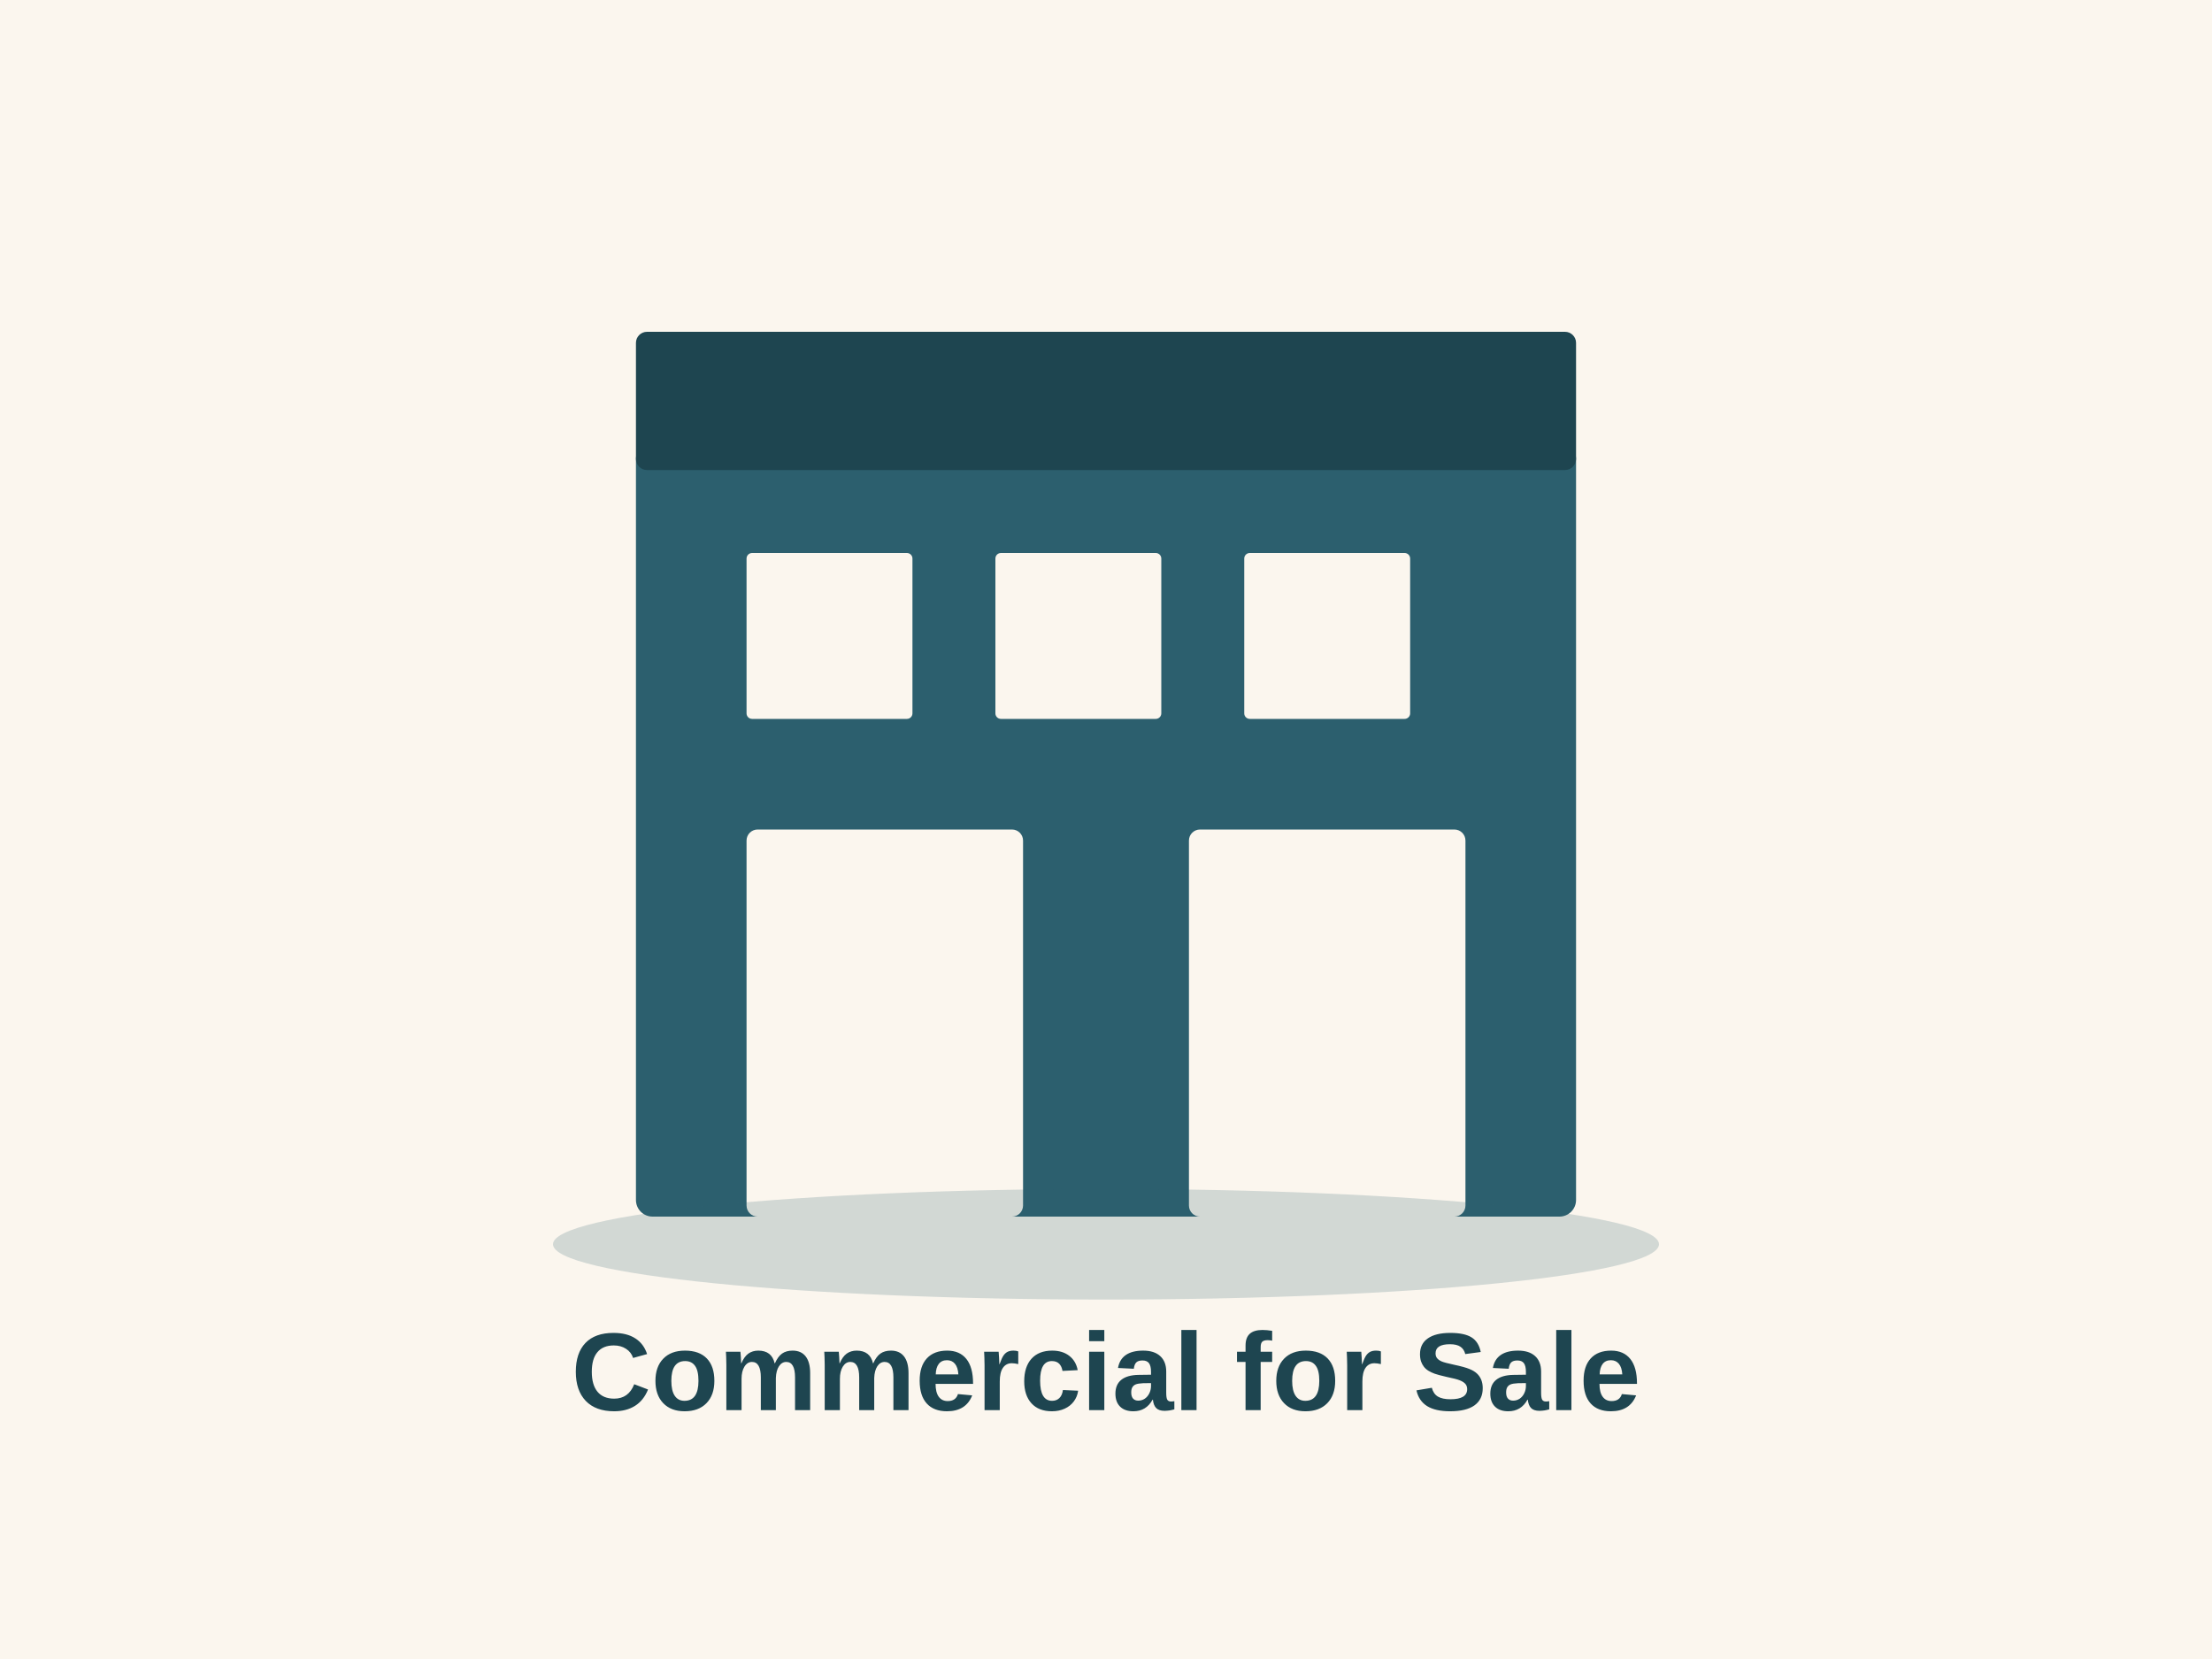
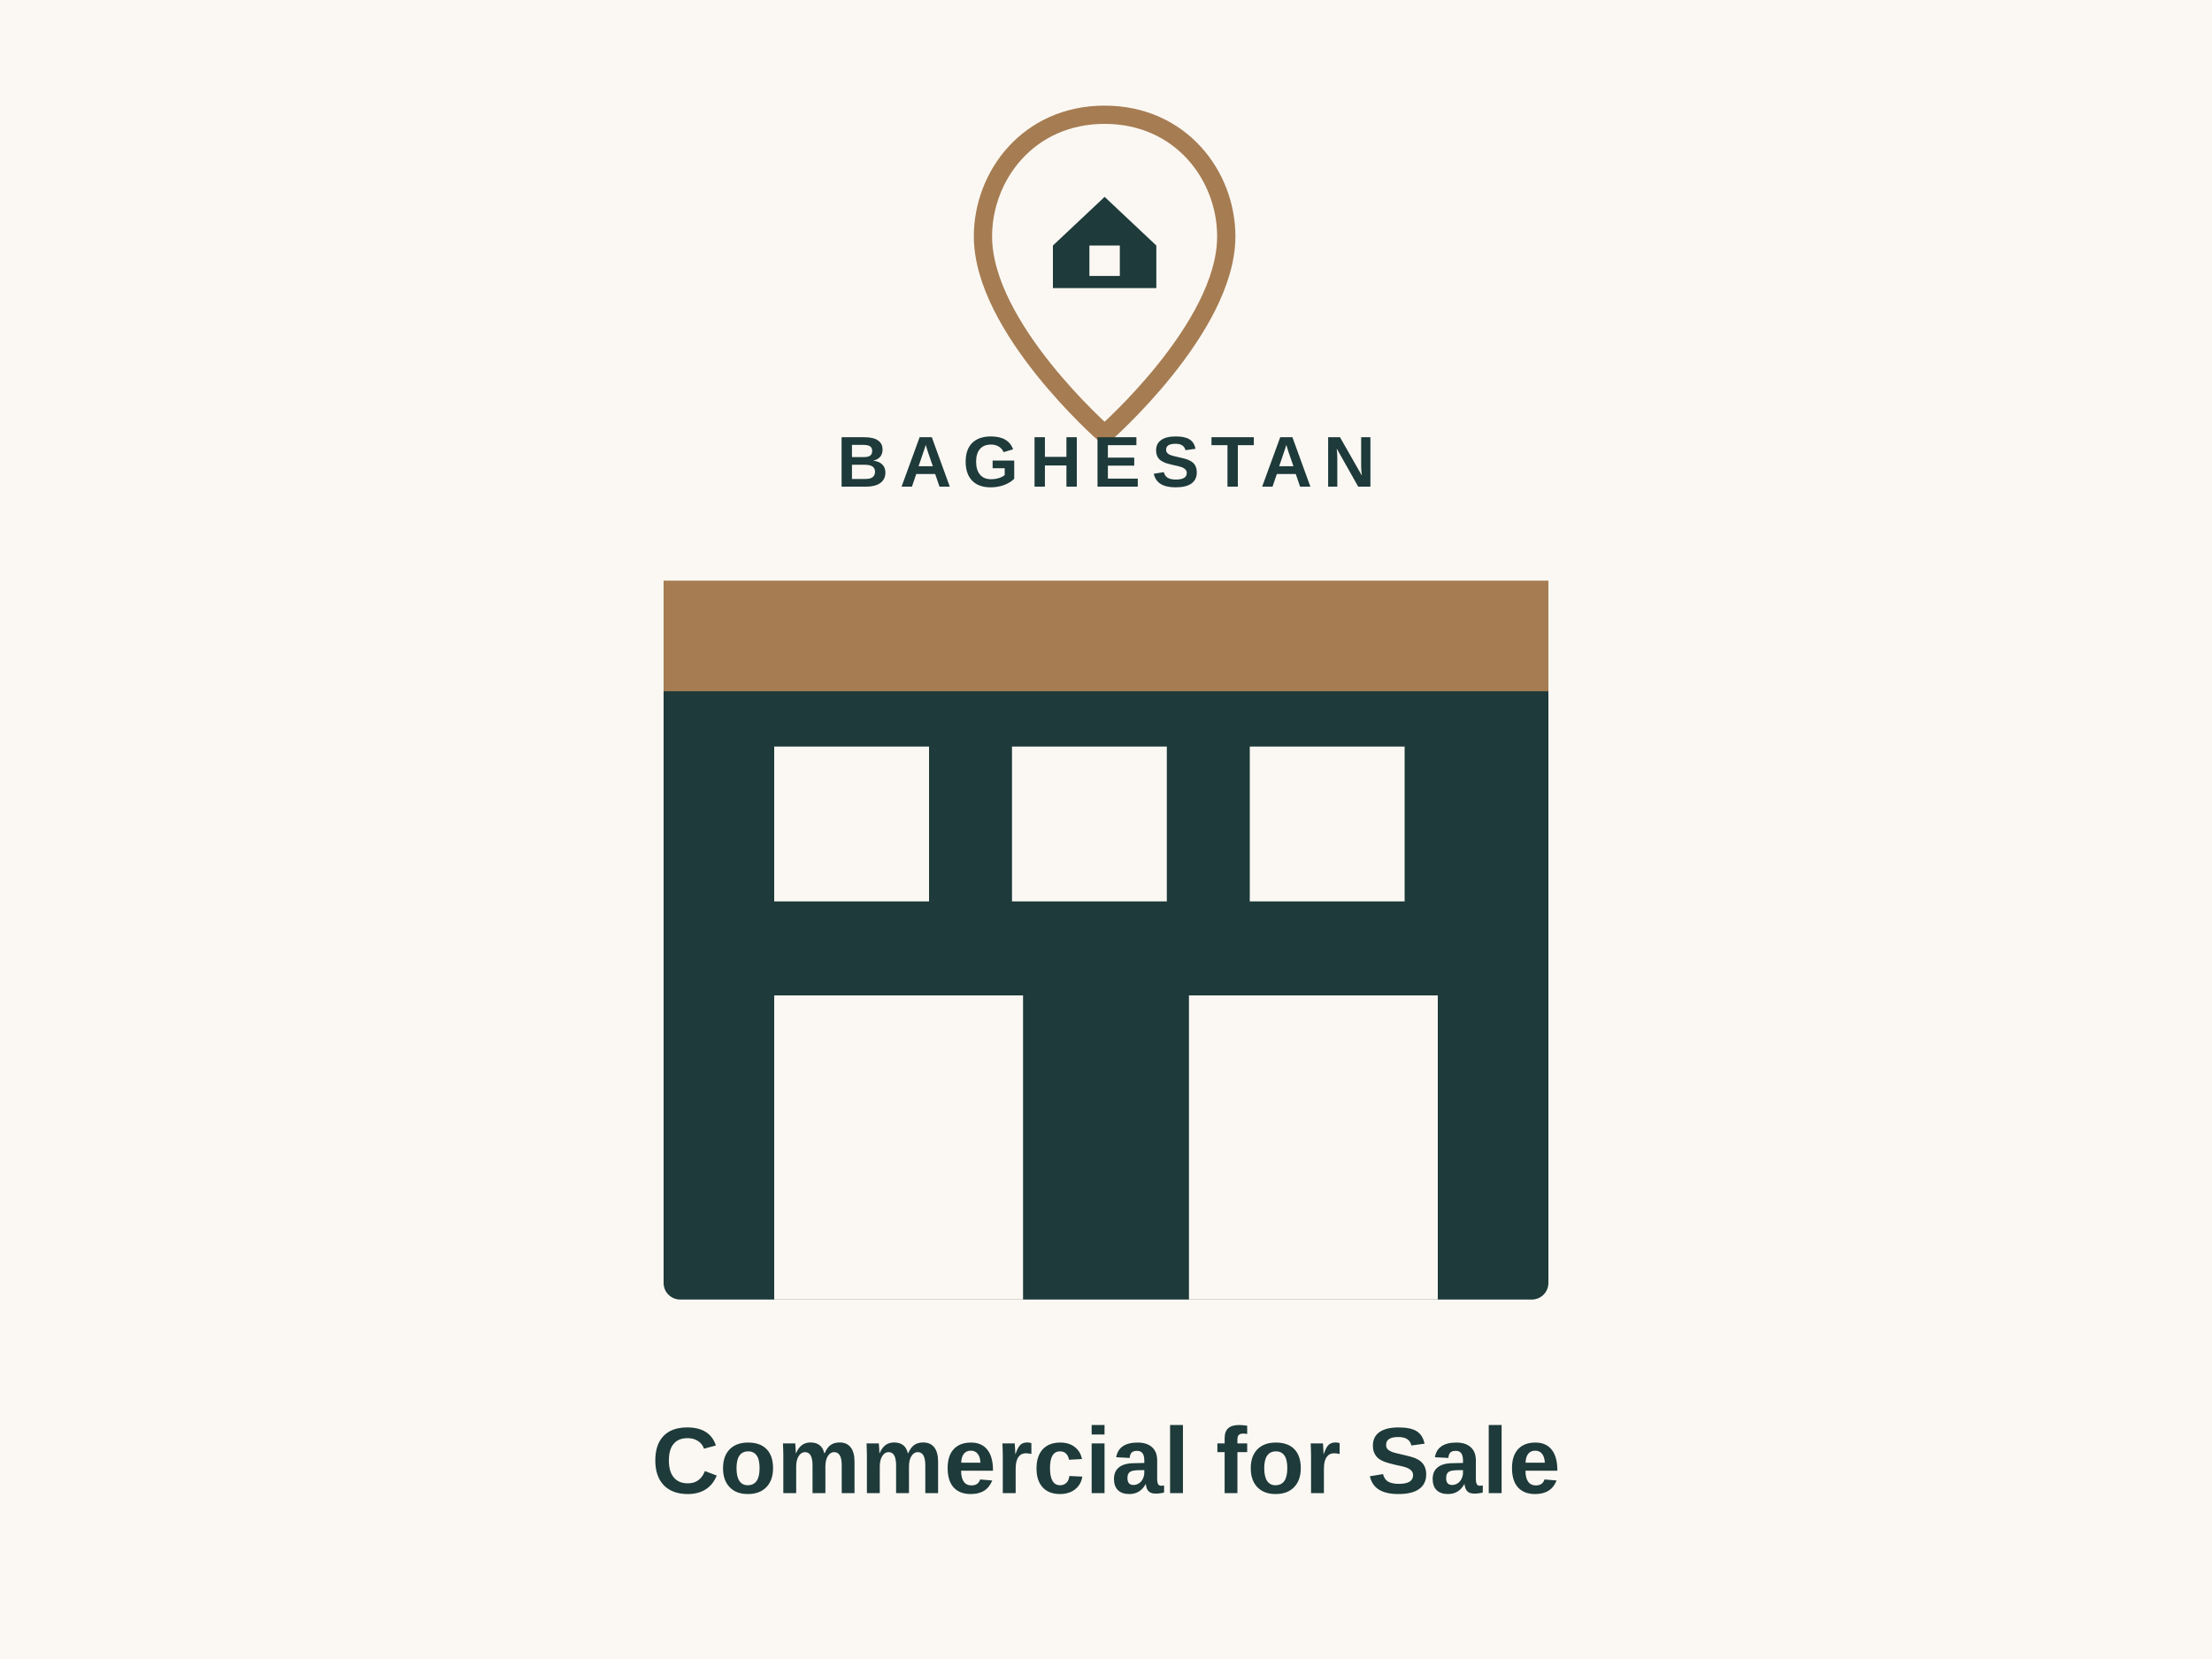
<svg xmlns="http://www.w3.org/2000/svg" viewBox="0 0 400 300" width="400" height="300">
-   <rect width="400" height="300" fill="#FBF6EE" />
-   <g fill="#2C5F6E" transform="translate(95,50)">
-     <rect x="20" y="30" width="170" height="140" rx="3" />
-     <rect x="20" y="10" width="170" height="25" rx="2" fill="#1E4550" />
-     <rect x="40" y="100" width="50" height="70" rx="2" fill="#FBF6EE" />
-     <rect x="120" y="100" width="50" height="70" rx="2" fill="#FBF6EE" />
-     <rect x="40" y="50" width="30" height="30" rx="1" fill="#FBF6EE" />
-     <rect x="85" y="50" width="30" height="30" rx="1" fill="#FBF6EE" />
-     <rect x="130" y="50" width="30" height="30" rx="1" fill="#FBF6EE" />
-     <ellipse cx="105" cy="175" rx="100" ry="10" fill="#2C5F6E" opacity="0.2" />
+   <rect width="400" height="300" fill="#FBF8F3" />
+   <g transform="translate(175,18) scale(0.55)">
+     <path d="M45 5 C20 5 5 25 5 45 C5 75 45 110 45 110 C45 110 85 75 85 45 C85 25 70 5 45 5Z" fill="none" stroke="#A67C52" stroke-width="6" />
+     <path d="M28 48 L45 32 L62 48 L62 62 L28 62Z" fill="#1E3A3A" />
+     <rect x="40" y="48" width="10" height="10" fill="#FBF8F3" />
  </g>
-   <text x="200" y="255" text-anchor="middle" font-family="Arial, Helvetica, sans-serif" font-size="20" font-weight="700" fill="#1E4550">Commercial for Sale</text>
+   <text x="200" y="88" text-anchor="middle" font-family="Arial, Helvetica, sans-serif" font-size="13" font-weight="700" letter-spacing="2" fill="#1E3A3A">BAGHESTAN</text>
+   <g fill="#1E3A3A" transform="translate(105,95)">
+     <rect x="15" y="25" width="160" height="115" rx="3" />
+     <rect x="15" y="10" width="160" height="20" fill="#A67C52" />
+     <rect x="35" y="85" width="45" height="55" fill="#FBF8F3" />
+     <rect x="110" y="85" width="45" height="55" fill="#FBF8F3" />
+     <rect x="35" y="40" width="28" height="28" fill="#FBF8F3" />
+     <rect x="78" y="40" width="28" height="28" fill="#FBF8F3" />
+     <rect x="121" y="40" width="28" height="28" fill="#FBF8F3" />
+   </g>
+   <text x="200" y="270" text-anchor="middle" font-family="Arial, Helvetica, sans-serif" font-size="17" font-weight="700" fill="#1E3A3A">Commercial for Sale</text>
</svg>
